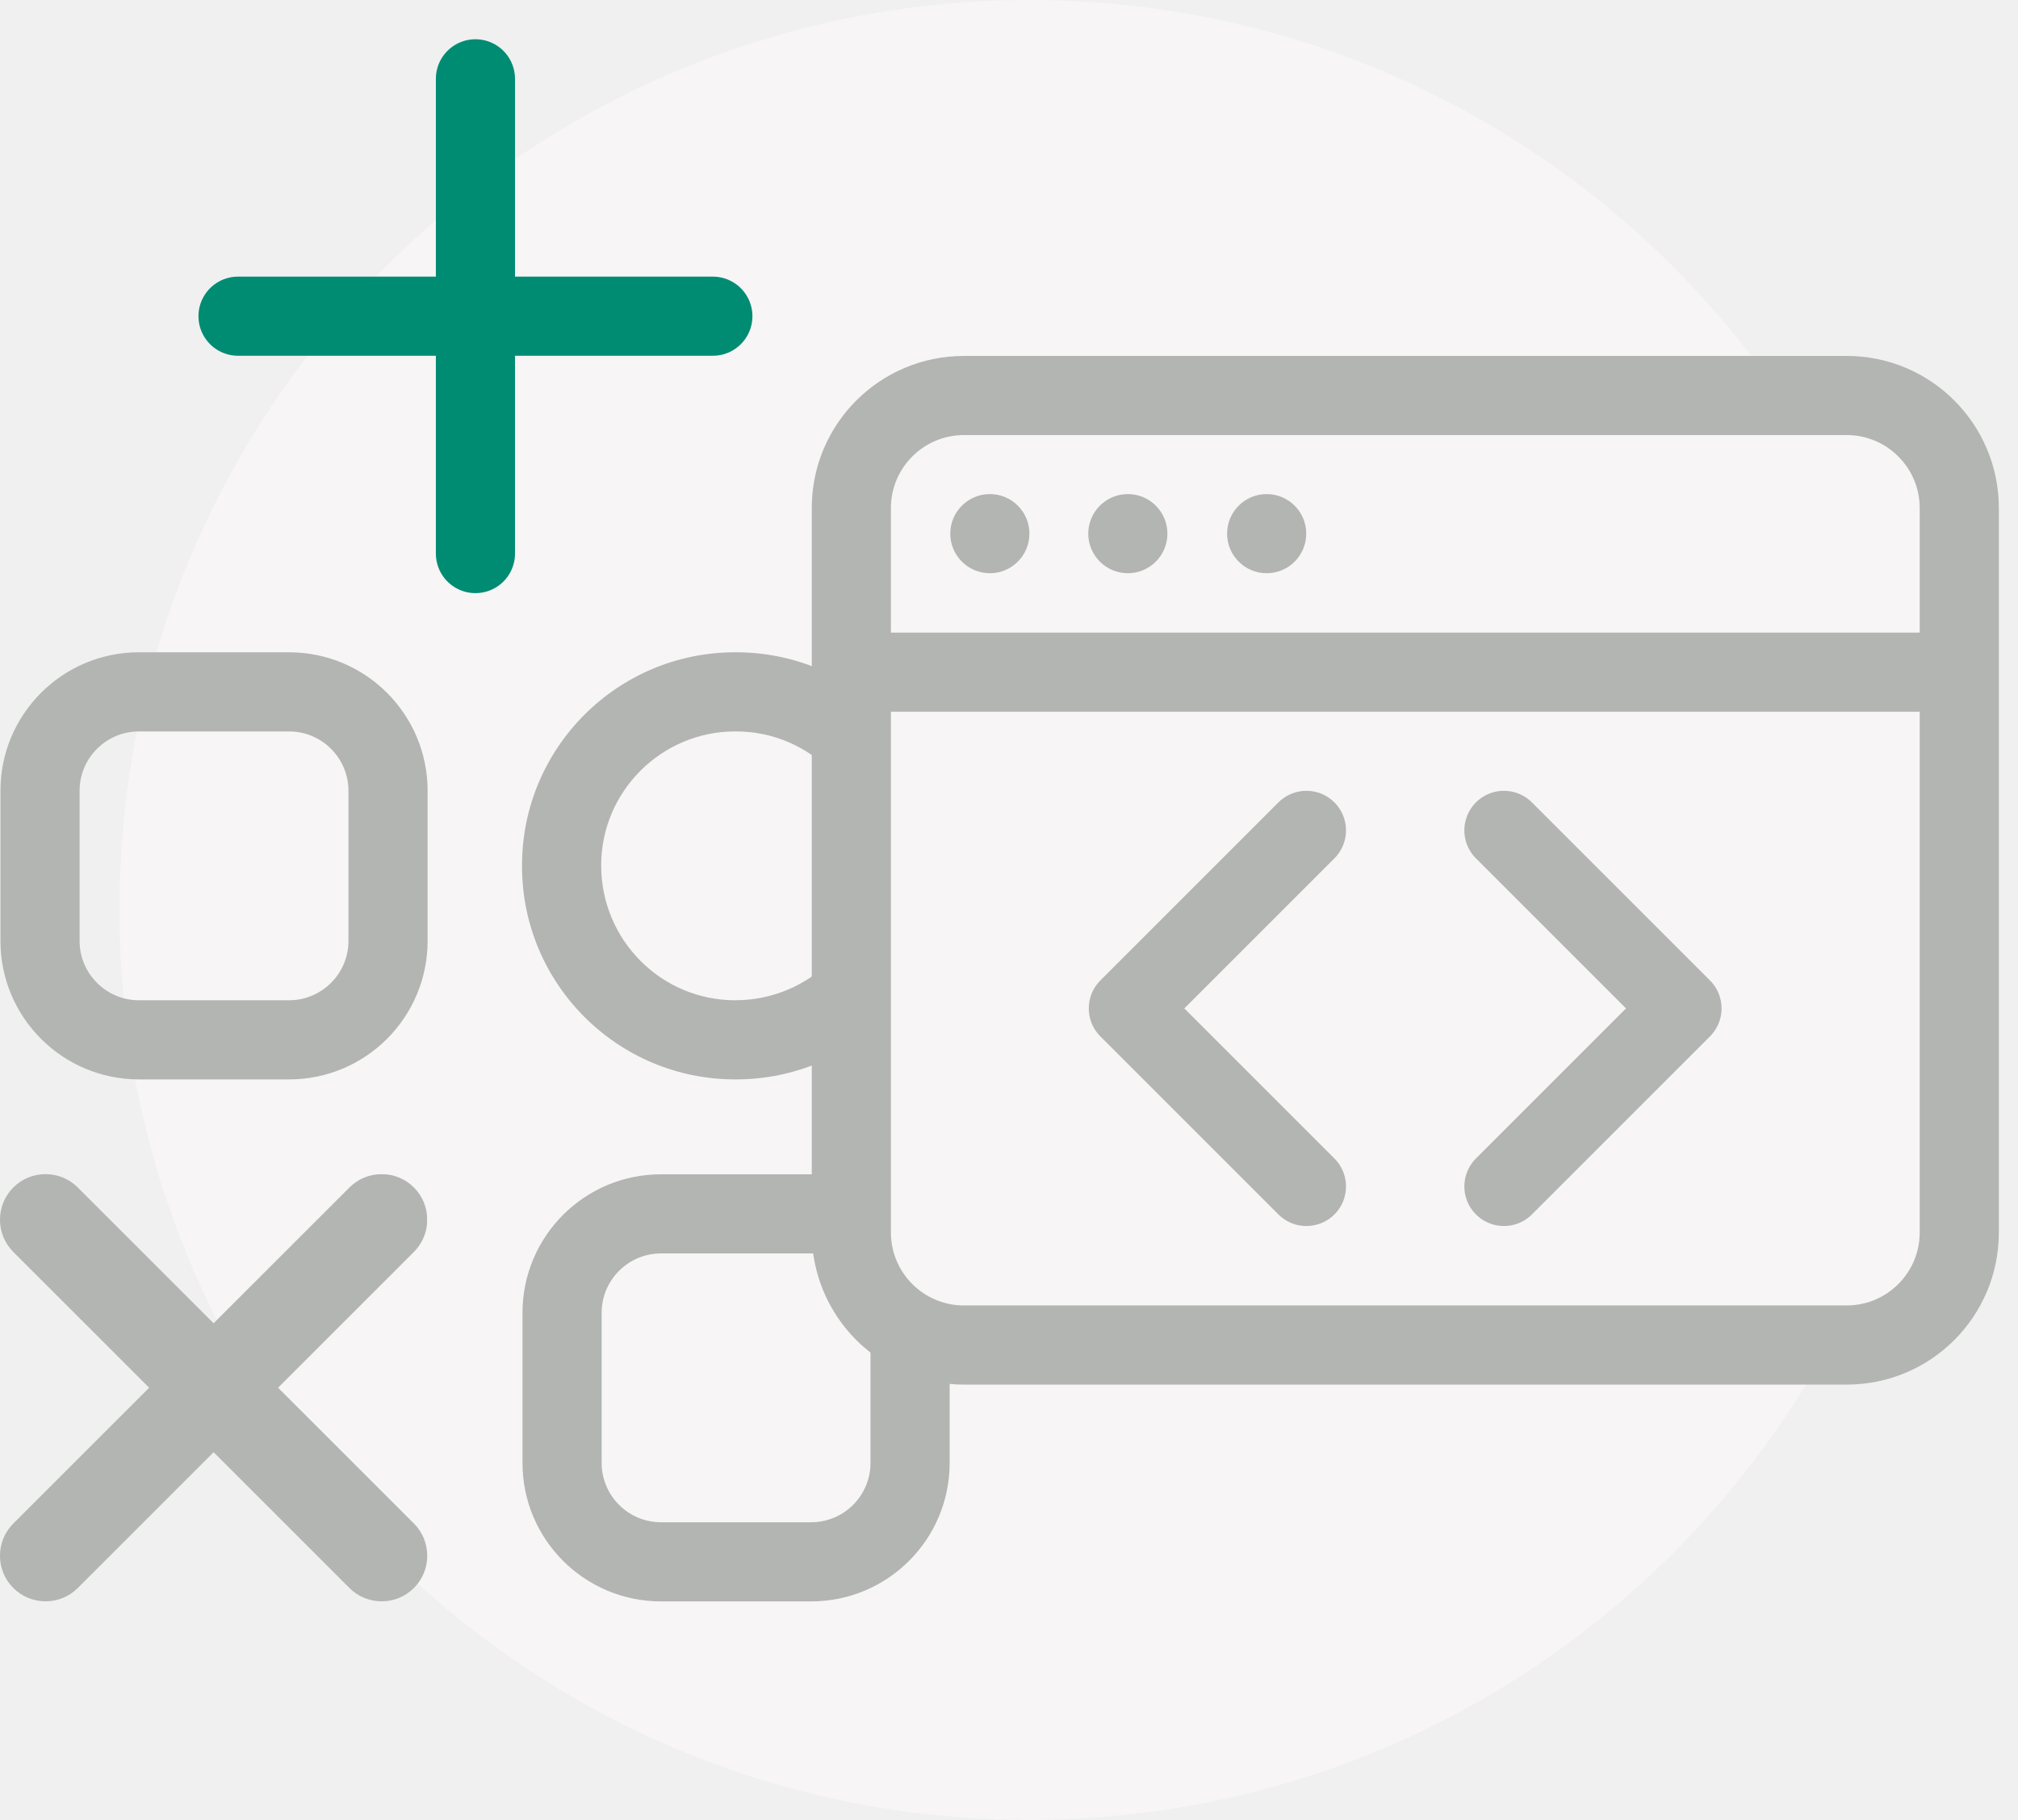
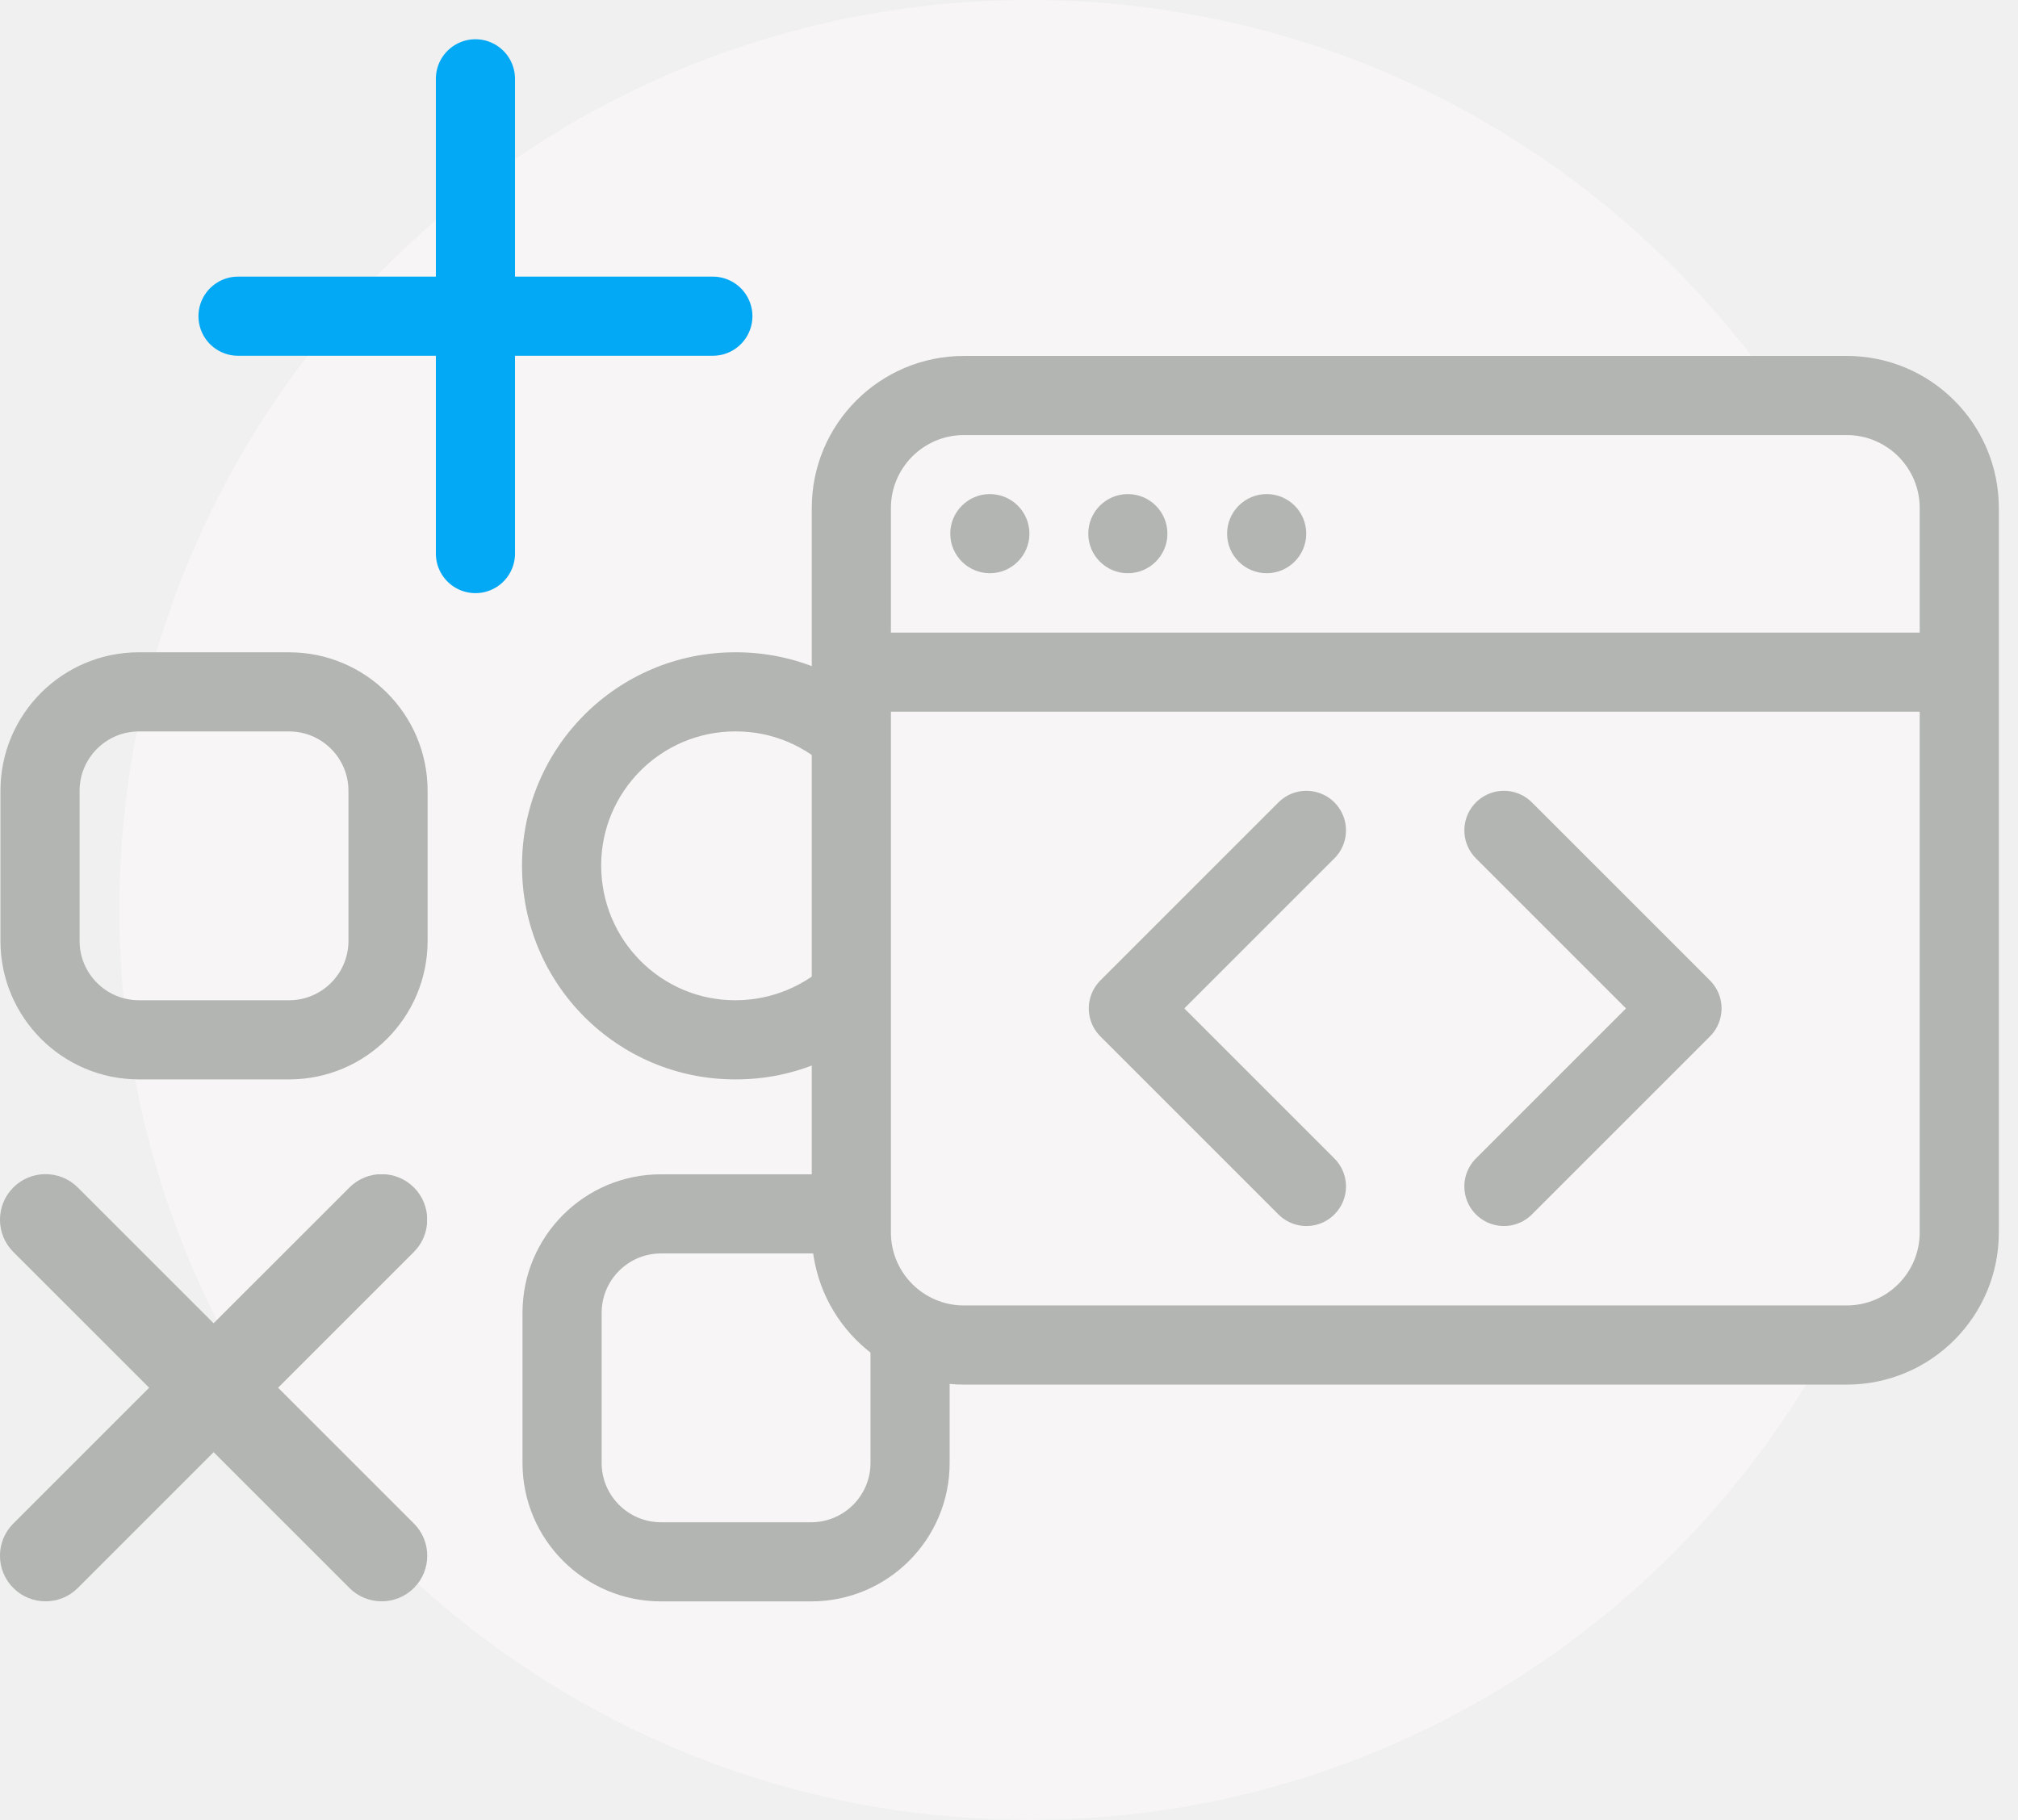
<svg xmlns="http://www.w3.org/2000/svg" xmlns:xlink="http://www.w3.org/1999/xlink" width="102" height="92" viewBox="0 0 102 92">
  <defs>
    <path id="611coc912a" d="M0.033 0L92.033 0 92.033 92 0.033 92z" />
    <path id="vvw5qne11c" d="M0 0.355L21.594 0.355 21.594 21.949 0 21.949z" />
  </defs>
  <g fill="none" fill-rule="evenodd">
    <g>
      <g>
        <g transform="translate(-286 -140) translate(286 140) translate(6)">
          <mask id="vl08viacbb" fill="#fff">
            <use xlink:href="#611coc912a" />
          </mask>
          <path fill="#F7F5F5" d="M46.033 0c25.404 0 46 20.595 46 46 0 25.404-20.596 46-46 46-25.405 0-46-20.596-46-46 0-25.405 20.595-46 46-46" mask="url(#vl08viacbb)" />
        </g>
        <path fill="#B2B5B2" d="M14.613 32.974h-7.59c-3.867 0-7 3.134-7 7v7.591c0 3.865 3.133 7 7 7h7.59c3.866 0 7-3.135 7-7v-7.59c0-3.867-3.134-7-7-7m0 4c1.654 0 3 1.345 3 3v7.59c0 1.653-1.346 3-3 3h-7.59c-1.655 0-3-1.347-3-3v-7.59c0-1.655 1.345-3 3-3h7.59M37.201 32.974h-.04c-5.95 0-10.775 4.824-10.775 10.774v.041c0 5.952 4.824 10.776 10.774 10.776h.041c5.951 0 10.775-4.824 10.775-10.776v-.04c0-5.95-4.824-10.775-10.775-10.775m0 4c3.735 0 6.775 3.04 6.775 6.815 0 3.736-3.04 6.776-6.816 6.776-3.735 0-6.774-3.04-6.774-6.817 0-3.735 3.04-6.774 6.774-6.774h.041M41.002 59.363H33.41c-3.866 0-7 3.134-7 7v7.59c0 3.867 3.134 7 7 7H41c3.867 0 7-3.133 7-7v-7.59c0-3.866-3.133-7-7-7m0 4c1.655 0 3 1.346 3 3v7.59c0 1.654-1.345 3-3 3h-7.59c-1.654 0-3-1.346-3-3v-7.59c0-1.654 1.346-3 3-3H41M20.924 80.273l-.006.006c-.894.894-2.357.894-3.252 0L.67 63.284c-.894-.895-.894-2.358 0-3.252l.006-.006c.894-.895 2.357-.895 3.252 0L20.924 77.02c.895.895.895 2.357 0 3.252" transform="translate(-286 -140) translate(286 140)" />
        <g transform="translate(-286 -140) translate(286 140) translate(0 59)">
          <mask id="i3d0m5zbyd" fill="#fff">
            <use xlink:href="#vvw5qne11c" />
          </mask>
          <path fill="#B2B5B2" d="M.67 21.273l.007.006c.894.894 2.357.894 3.252 0L20.924 4.284c.894-.895.894-2.358 0-3.252l-.006-.006c-.894-.895-2.357-.895-3.252 0L.67 18.02c-.895.895-.895 2.357 0 3.252" mask="url(#i3d0m5zbyd)" />
        </g>
-         <path stroke="#008C73" stroke-linecap="round" stroke-linejoin="round" stroke-width="4" d="M12.031 15.984L36.031 15.984M24.031 27.984L24.031 3.984" transform="translate(-286 -140) translate(286 140)" />
+         <path stroke="#03a9f4" stroke-linecap="round" stroke-linejoin="round" stroke-width="4" d="M12.031 15.984L36.031 15.984M24.031 27.984L24.031 3.984" transform="translate(-286 -140) translate(286 140)" />
        <path fill="#F7F5F5" d="M48.719 67.994c-3.136 0-5.687-2.552-5.687-5.687V25.68c0-3.135 2.55-5.687 5.687-5.687h44.625c3.136 0 5.688 2.552 5.688 5.687v36.626c0 3.135-2.552 5.687-5.688 5.687H48.719z" transform="translate(-286 -140) translate(286 140)" />
        <path fill="#B2B5B2" d="M93.344 17.994H48.719c-4.246 0-7.688 3.44-7.688 7.687v36.626c0 4.246 3.442 7.687 7.688 7.687h44.625c4.245 0 7.687-3.441 7.687-7.687V25.68c0-4.246-3.442-7.687-7.687-7.687m0 4c2.033 0 3.688 1.654 3.688 3.687v36.626c0 2.033-1.655 3.687-3.688 3.687H48.719c-2.034 0-3.688-1.654-3.688-3.687V25.68c0-2.033 1.654-3.687 3.688-3.687h44.625" transform="translate(-286 -140) translate(286 140)" />
        <path stroke="#B2B5B2" stroke-linecap="round" stroke-linejoin="round" stroke-width="4" d="M44.566 33.978L97.566 33.978" transform="translate(-286 -140) translate(286 140)" />
        <path fill="#B2B5B2" d="M52.032 26.977c0 1.104-.896 2-2 2s-2-.896-2-2 .896-2 2-2 2 .896 2 2M59.007 26.977c0 1.104-.896 2-2 2s-2-.896-2-2 .896-2 2-2 2 .896 2 2M66.024 26.977c0 1.104-.896 2-2 2s-2-.896-2-2 .896-2 2-2 2 .896 2 2" transform="translate(-286 -140) translate(286 140)" />
        <path stroke="#B2B5B2" stroke-linecap="round" stroke-linejoin="round" stroke-width="4" d="M66.033 59.977L57.033 50.977 66.033 41.977M76.016 59.977L85.016 50.977 76.016 41.977" transform="translate(-286 -140) translate(286 140)" />
      </g>
    </g>
  </g>
</svg>
